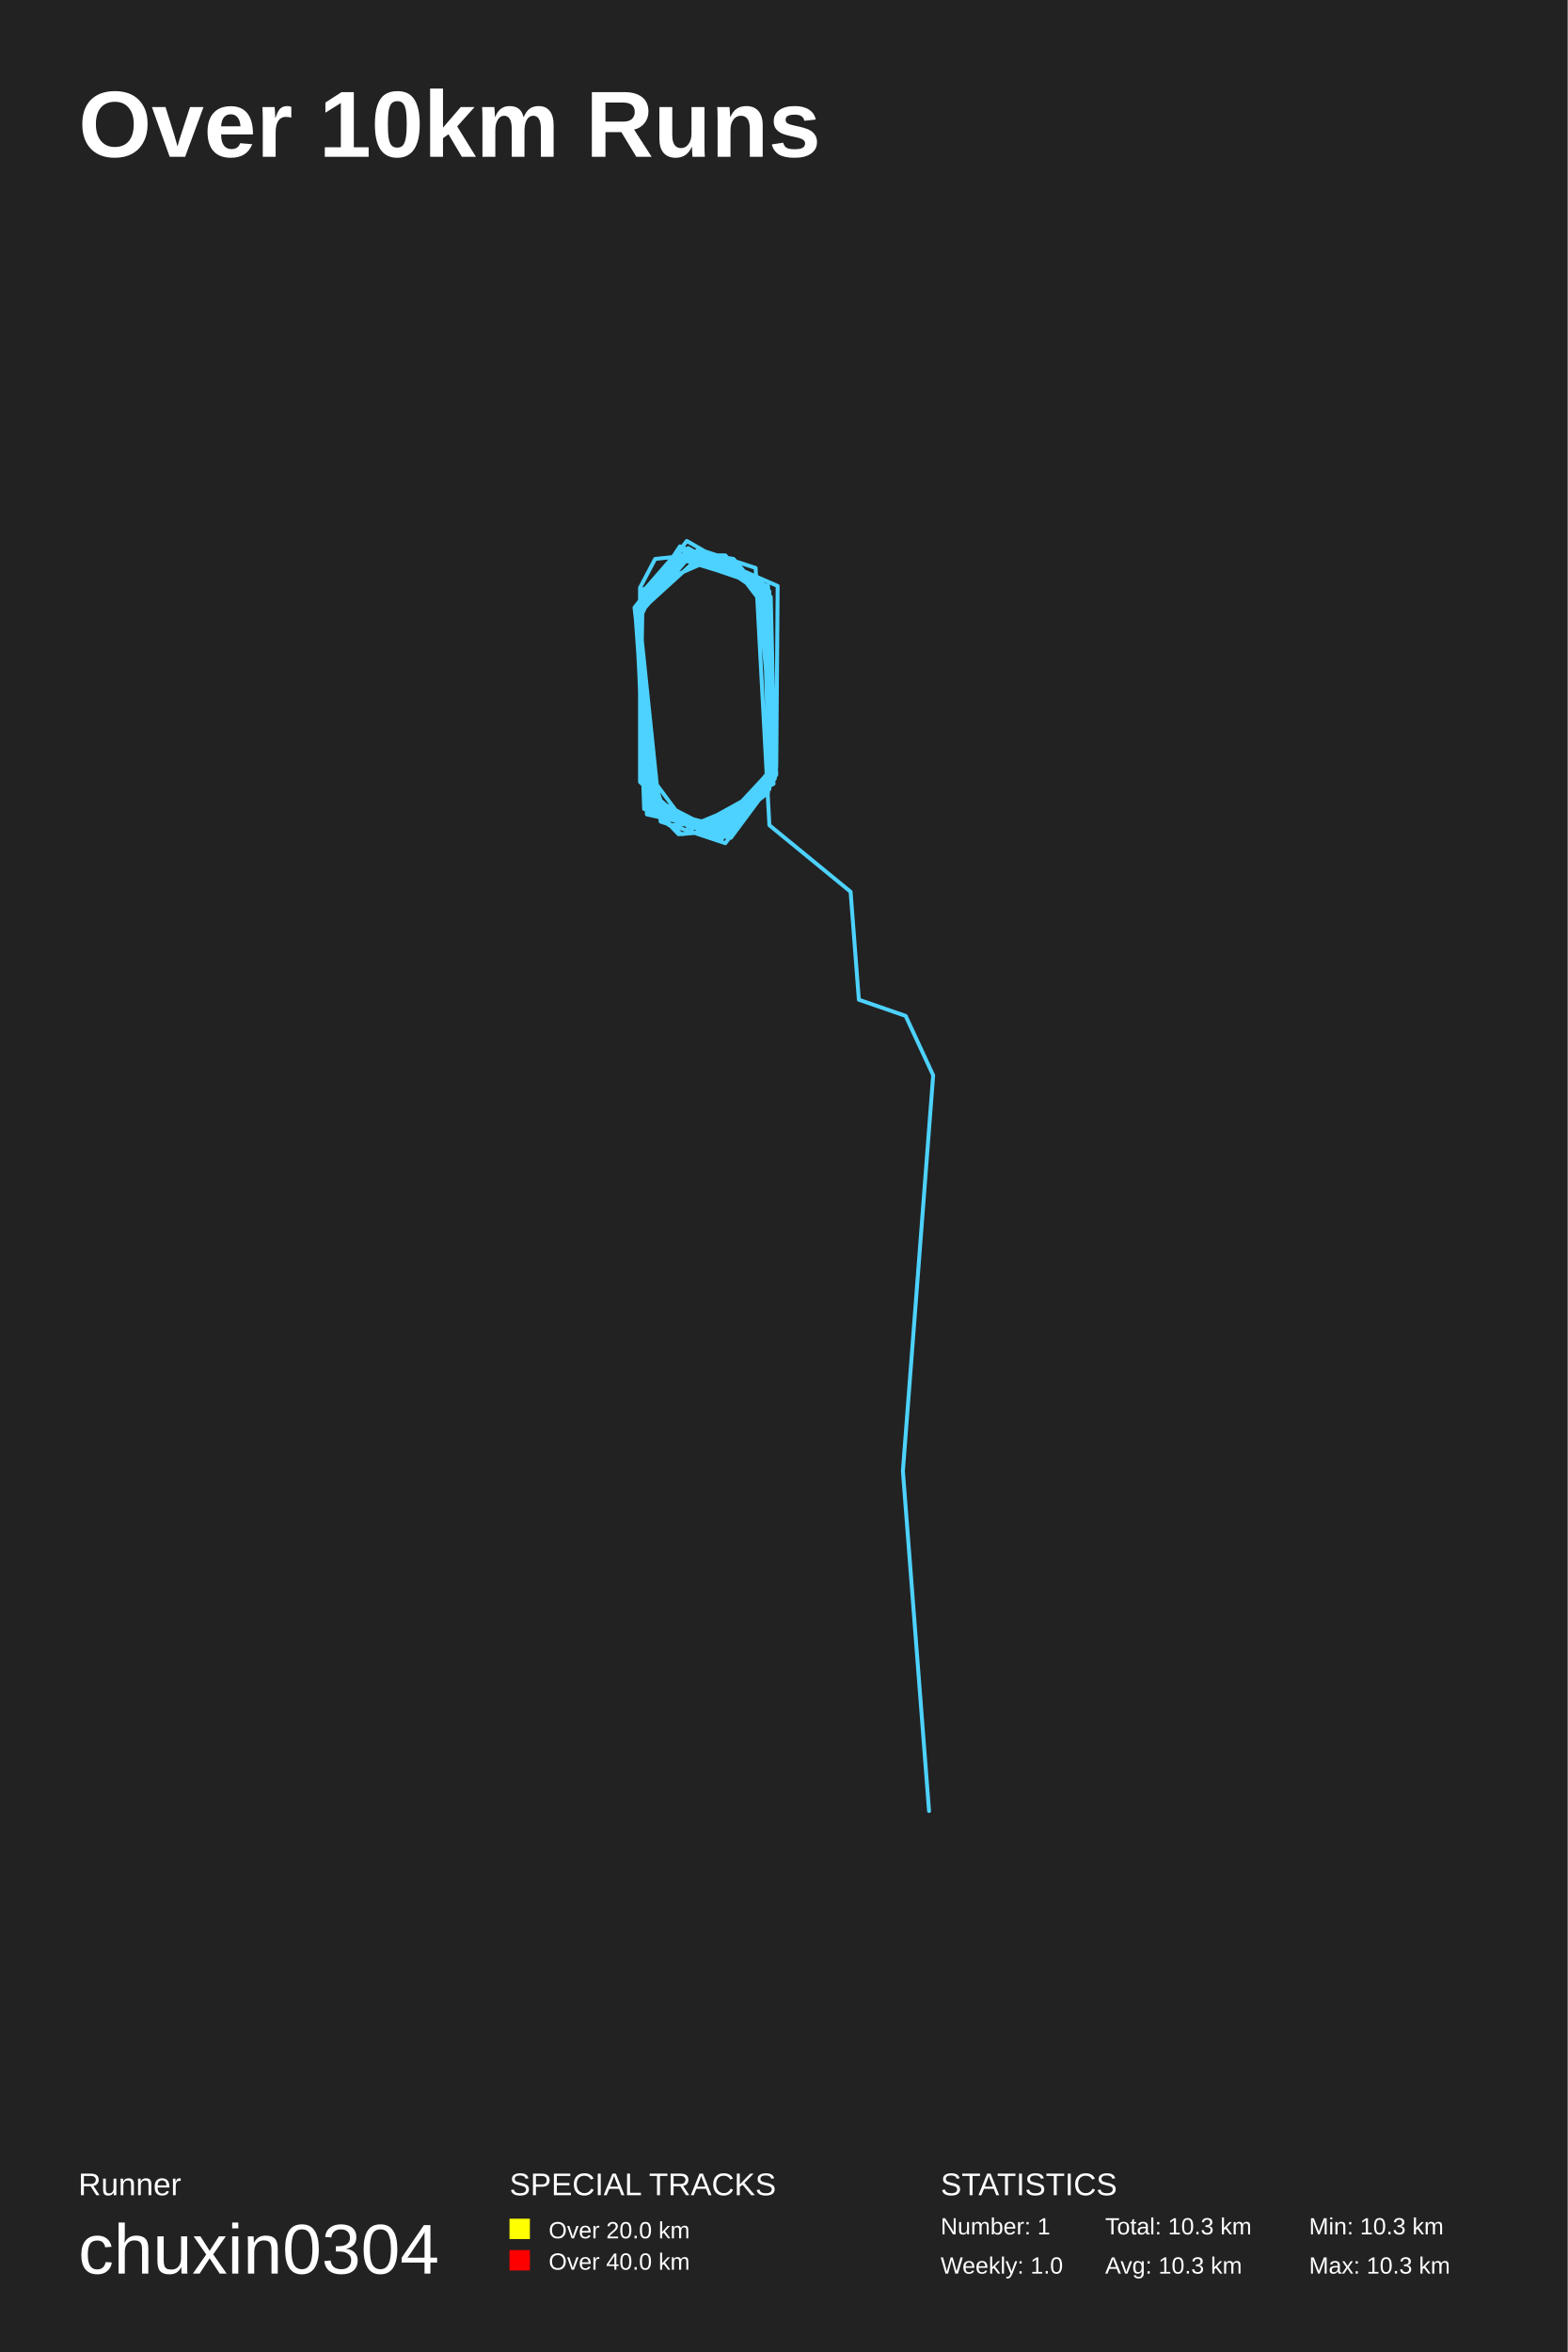
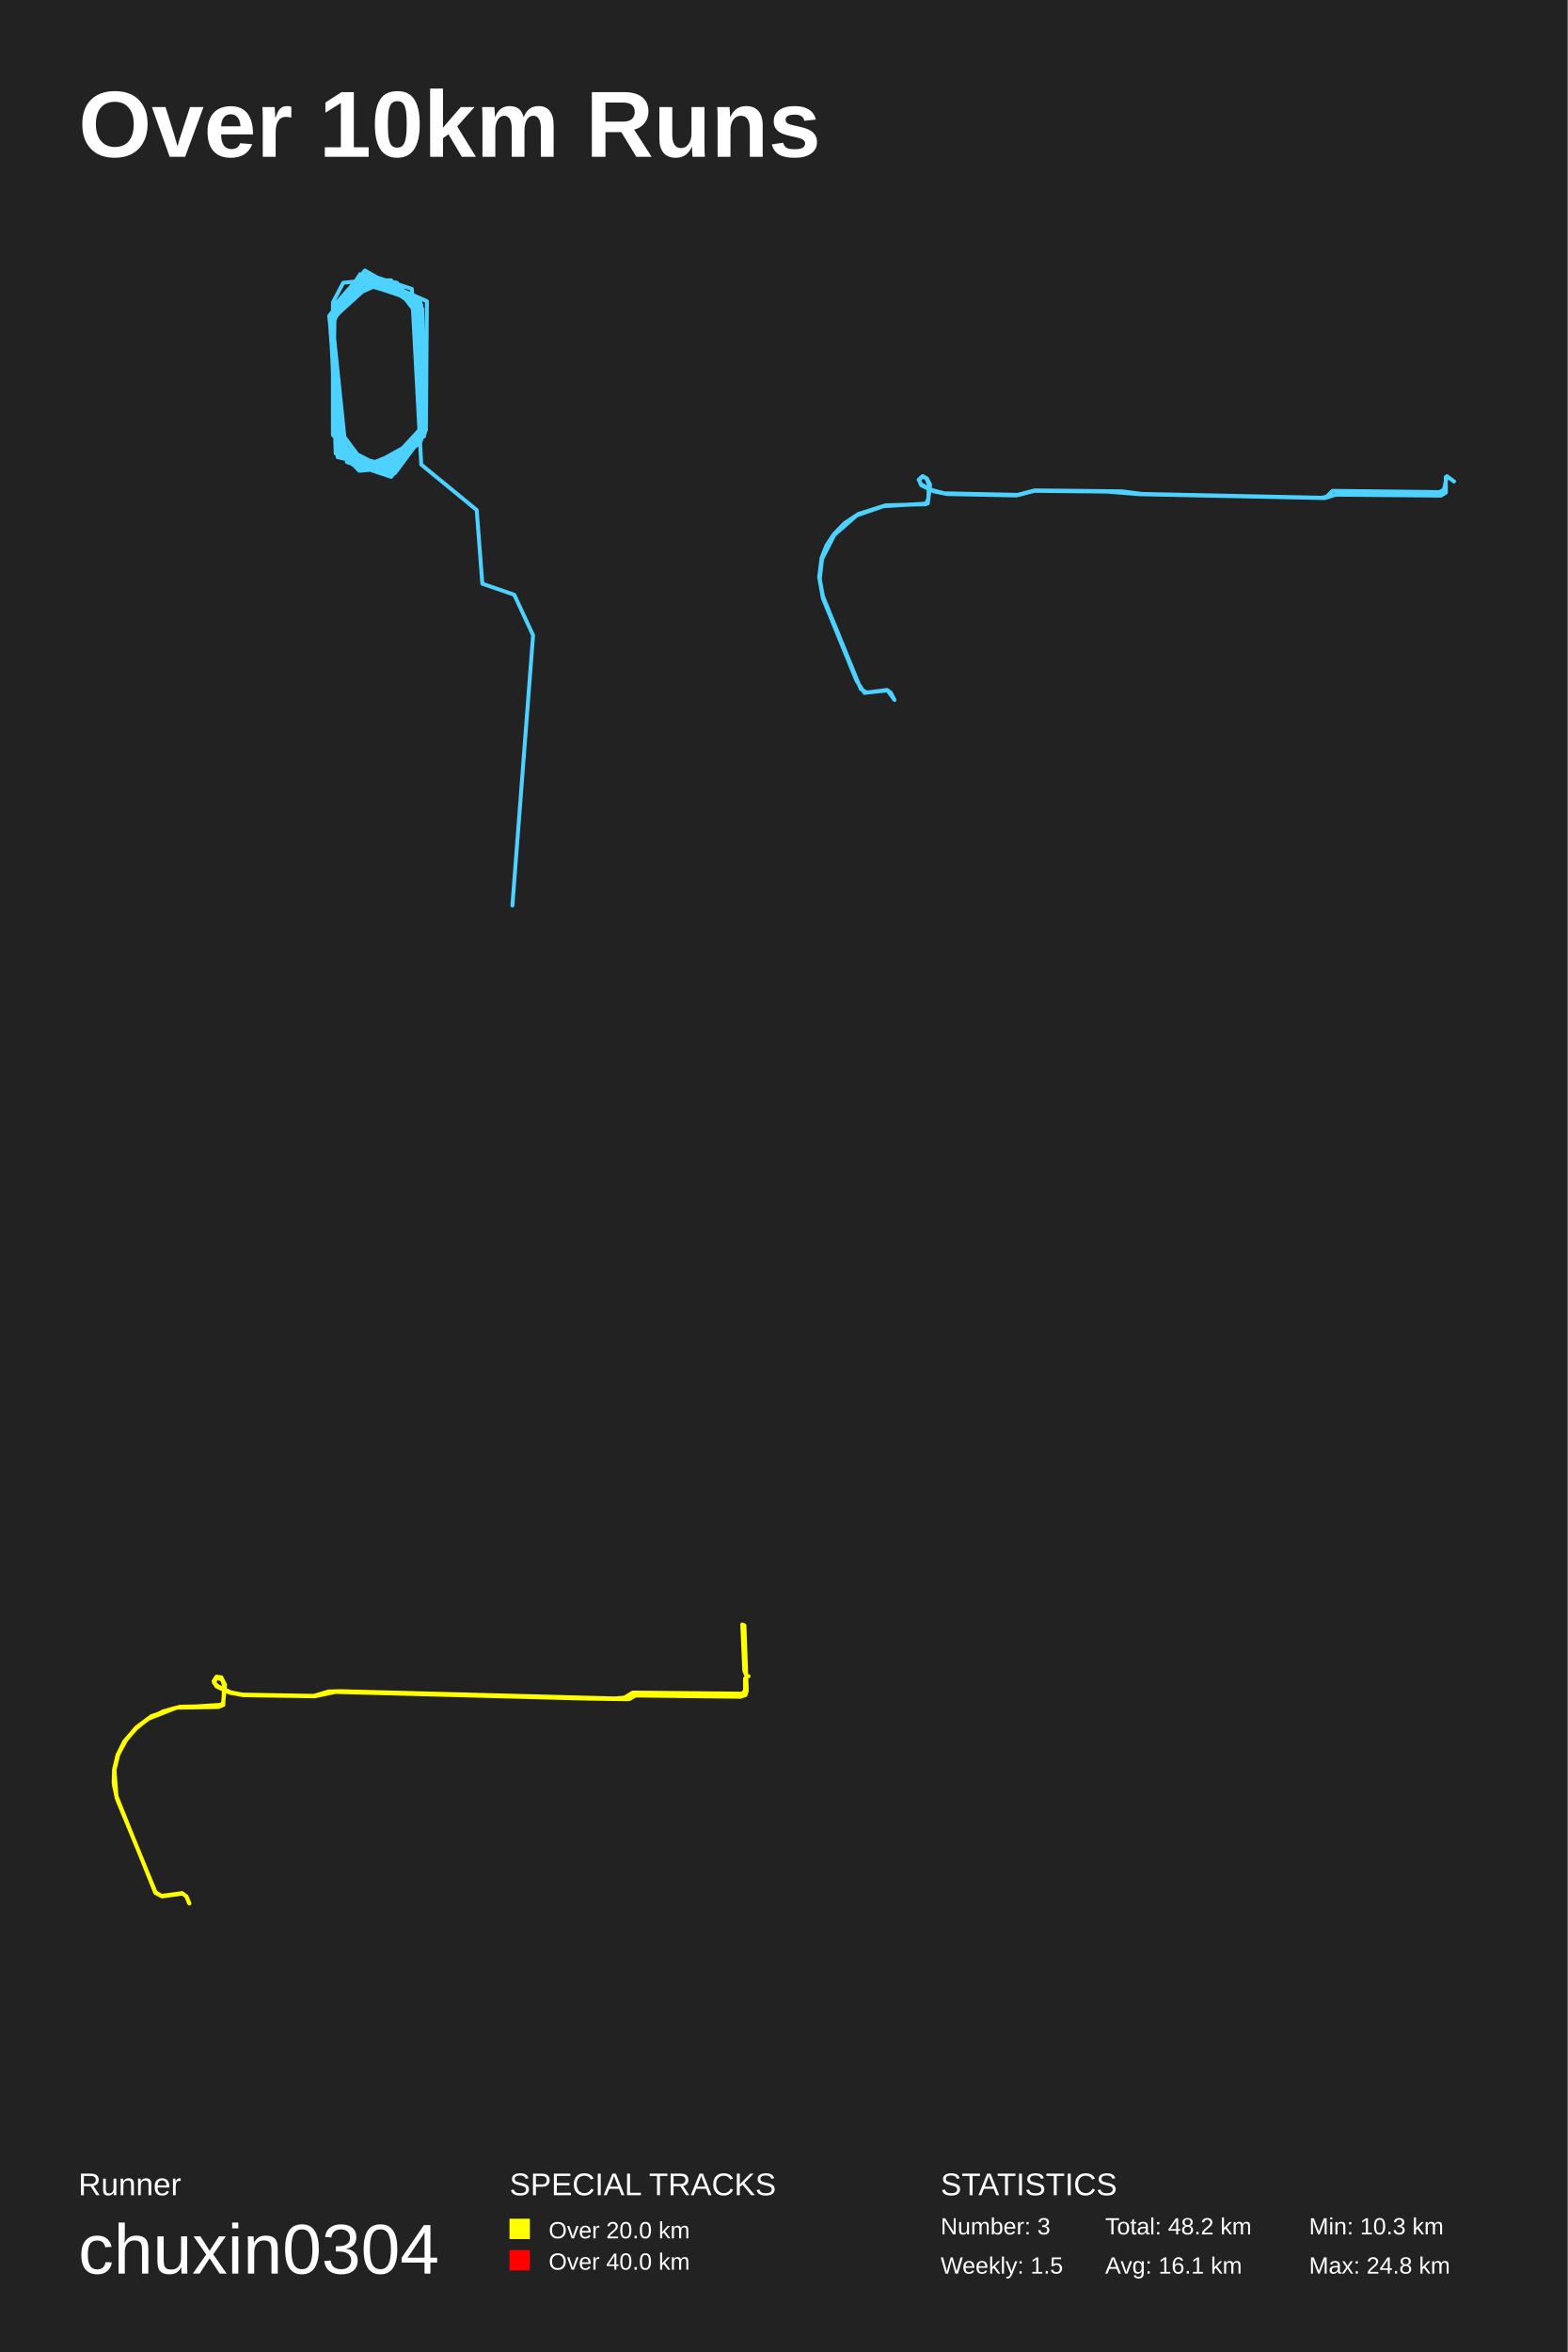
<svg xmlns="http://www.w3.org/2000/svg" baseProfile="full" height="300mm" version="1.1" viewBox="0,0,200,300" width="200mm">
  <defs />
  <rect fill="#222222" height="300" width="200" x="0" y="0" />
  <text fill="#FFFFFF" style="font-size:12px; font-family:Arial; font-weight:bold;" x="10" y="20">Over 10km Runs</text>
  <text fill="#FFFFFF" style="font-size:4px; font-family:Arial" x="10" y="280">Runner</text>
  <text fill="#FFFFFF" style="font-size:9px; font-family:Arial" x="10" y="290">chuxin0304</text>
  <text fill="#FFFFFF" style="font-size:4px; font-family:Arial" x="65" y="280">SPECIAL TRACKS</text>
  <rect fill="yellow" height="2.6" width="2.6" x="65" y="283" />
  <text fill="#FFFFFF" style="font-size:3px; font-family:Arial" x="70" y="285.5">Over 20.0 km</text>
  <rect fill="red" height="2.6" width="2.6" x="65" y="287" />
  <text fill="#FFFFFF" style="font-size:3px; font-family:Arial" x="70" y="289.5">Over 40.0 km</text>
  <text fill="#FFFFFF" style="font-size:4px; font-family:Arial" x="120" y="280">STATISTICS</text>
-   <text fill="#FFFFFF" style="font-size:3px; font-family:Arial" x="120" y="285">Number: 1</text>
-   <text fill="#FFFFFF" style="font-size:3px; font-family:Arial" x="120" y="290">Weekly: 1.0</text>
-   <text fill="#FFFFFF" style="font-size:3px; font-family:Arial" x="141" y="285">Total: 10.3 km</text>
-   <text fill="#FFFFFF" style="font-size:3px; font-family:Arial" x="141" y="290">Avg: 10.3 km</text>
+   <text fill="#FFFFFF" style="font-size:3px; font-family:Arial" x="120" y="285">Number: 3</text>
+   <text fill="#FFFFFF" style="font-size:3px; font-family:Arial" x="120" y="290">Weekly: 1.5</text>
+   <text fill="#FFFFFF" style="font-size:3px; font-family:Arial" x="141" y="285">Total: 48.2 km</text>
+   <text fill="#FFFFFF" style="font-size:3px; font-family:Arial" x="141" y="290">Avg: 16.1 km</text>
  <text fill="#FFFFFF" style="font-size:3px; font-family:Arial" x="167" y="285">Min: 10.3 km</text>
-   <text fill="#FFFFFF" style="font-size:3px; font-family:Arial" x="167" y="290">Max: 10.3 km</text>
-   <polyline fill="none" opacity="1" points="118.525,231.0 115.188,187.633 119.051,137.152 115.54,129.58 109.57,127.515 108.516,113.747 98.156,105.256 96.4,72.442 89.377,70.147 84.46,72.901 81.651,78.867 81.827,97.454 87.797,105.486 97.805,101.355 98.156,78.179 92.537,70.836 86.041,70.836 81.651,75.884 82.002,99.749 84.812,104.109 90.957,105.486 98.683,98.602 98.156,76.343 89.026,70.147 81.124,77.491 82.353,101.355 89.904,105.256 98.156,100.667 97.454,76.343 92.011,70.836 82.002,75.196 81.651,94.242 85.338,105.256 93.24,104.797 97.981,101.126 98.156,75.425 90.079,70.606 83.582,71.295 81.651,74.966 81.651,99.749 88.323,105.715 98.683,99.979 97.454,75.884 93.591,71.295 86.919,70.147 81.124,77.72 82.529,102.503 91.484,105.715 98.859,97.913 96.752,74.966 87.797,69.918 81.3,78.179 82.178,103.191 91.835,105.256 98.859,97.684 97.805,75.425 88.323,70.606 81.3,78.638 82.178,102.962 92.537,105.715 98.859,98.143 97.805,75.425 93.064,71.295 86.041,71.065 81.124,79.097 82.88,103.88 92.362,105.715 98.859,98.602 98.332,76.114 88.675,70.377 81.475,77.491 83.231,103.191 92.362,105.486 98.859,97.454 97.63,74.737 87.621,70.606 81.3,78.408 83.056,102.732 86.567,106.404 92.537,105.945 99.034,97.684 99.21,74.737 89.728,70.606 81.651,77.949 83.231,103.191 93.064,105.945 99.034,97.913 97.981,74.737 86.743,71.295 81.3,78.179 83.582,103.421 86.919,106.404 93.24,105.715 99.034,97.684 97.981,74.966 86.743,69.688 81.475,77.72 84.285,104.797 92.537,107.551 99.034,98.831 97.805,74.737 87.094,70.836 81.651,77.491 83.056,102.503 91.835,106.863 98.859,98.602 97.981,74.966 86.567,71.065 81.3,78.179 83.231,103.65 93.24,106.863 98.859,99.29 97.454,75.196 92.889,71.295 86.392,71.065 81.3,77.261 82.529,103.88 92.889,106.174 98.683,98.831 97.278,74.278 86.743,69.688 81.3,77.949 83.758,103.421 92.011,107.092 98.859,98.831 97.63,74.737 87.621,69.0 81.475,77.032 83.582,102.503 92.889,106.863 99.034,98.602 97.278,74.278 86.216,70.836 80.949,77.491 83.758,102.962 92.889,106.404 99.034,98.831 97.454,75.655" stroke="#4DD2FF" stroke-dasharray="none" stroke-linecap="round" stroke-linejoin="round" stroke-width="0.5" />
+   <text fill="#FFFFFF" style="font-size:3px; font-family:Arial" x="167" y="290">Max: 24.8 km</text>
+   <polyline fill="none" opacity="1" points="65.37,115.5 68.008,81.033 65.61,75.862 61.534,74.452 60.815,65.052 53.741,59.255 52.542,36.85 47.747,35.283 44.39,37.164 42.472,41.237 42.592,53.928 46.668,59.412 53.501,56.592 53.741,40.767 49.905,35.753 45.469,35.753 42.472,39.2 42.712,55.495 44.63,58.472 48.826,59.412 54.101,54.711 53.741,39.514 47.507,35.283 42.112,40.297 42.951,56.592 48.106,59.255 53.741,56.121 53.262,39.514 49.545,35.753 42.712,38.73 42.472,51.735 44.989,59.255 50.384,58.942 53.621,56.435 53.741,38.887 48.226,35.597 43.791,36.067 42.472,38.574 42.472,55.495 47.027,59.568 54.101,55.651 53.262,39.2 50.624,36.067 46.068,35.283 42.112,40.454 43.071,57.375 49.185,59.568 54.221,54.241 52.782,38.574 46.668,35.127 42.232,40.767 42.831,57.845 49.425,59.255 54.221,54.085 53.501,38.887 47.027,35.597 42.232,41.081 42.831,57.688 49.905,59.568 54.221,54.398 53.501,38.887 50.264,36.067 45.469,35.91 42.112,41.394 43.311,58.315 49.785,59.568 54.221,54.711 53.861,39.357 47.267,35.44 42.352,40.297 43.551,57.845 49.785,59.412 54.221,53.928 53.382,38.417 46.548,35.597 42.232,40.924 43.431,57.532 45.829,60.038 49.905,59.725 54.341,54.085 54.461,38.417 47.987,35.597 42.472,40.61 43.551,57.845 50.264,59.725 54.341,54.241 53.621,38.417 45.948,36.067 42.232,40.767 43.791,58.002 46.068,60.038 50.384,59.568 54.341,54.085 53.621,38.574 45.948,34.97 42.352,40.454 44.27,58.942 49.905,60.822 54.341,54.868 53.501,38.417 46.188,35.753 42.472,40.297 43.431,57.375 49.425,60.352 54.221,54.711 53.621,38.574 45.829,35.91 42.232,40.767 43.551,58.158 50.384,60.352 54.221,55.181 53.262,38.73 50.145,36.067 45.709,35.91 42.232,40.14 43.071,58.315 50.145,59.882 54.101,54.868 53.142,38.104 45.948,34.97 42.232,40.61 43.91,58.002 49.545,60.508 54.221,54.868 53.382,38.417 46.548,34.5 42.352,39.984 43.791,57.375 50.145,60.352 54.341,54.711 53.142,38.104 45.589,35.753 41.992,40.297 43.91,57.688 50.145,60.038 54.341,54.868" stroke="#4DD2FF" stroke-dasharray="none" stroke-linecap="round" stroke-linejoin="round" stroke-width="0.5" />
+   <polyline fill="none" opacity="1" points="185.5,61.41 184.599,60.743 184.208,62.47 183.638,62.764 170,62.607 169.264,63.333 168.663,63.49 145.713,63 143.085,62.666 132.016,62.548 129.823,63.117 120.481,62.921 118.829,62.489 117.492,61.763 117.206,61.194 117.612,60.801 118.168,60.978 118.513,61.822 118.423,63.647 118.108,64.315 112.986,64.452 109.517,65.551 107.744,66.729 106.407,68.102 105.446,69.555 104.815,71.144 104.5,73.617 104.981,76.306 109.261,86.805 110.282,88.374 113.226,88.06 114.112,89.277 113.647,88.355 113.166,88.002 110.553,88.335 109.817,87.884 104.981,76.031 104.59,73.853 104.875,71.301 106.453,68.22 109.291,65.747 112.671,64.57 118.363,64.216 118.663,61.822 118.258,61.037 117.717,60.723 117.252,61.253 117.522,61.901 119.174,62.686 120.871,63.019 129.673,63.196 131.971,62.607 141.268,62.705 145.383,63.039 169.024,63.53 170.405,63.098 183.833,63.216 184.464,62.823 184.449,60.841" stroke="#4DD2FF" stroke-dasharray="none" stroke-linecap="round" stroke-linejoin="round" stroke-width="0.5" />
+   <polyline fill="none" opacity="1" points="95.045,214.103 95.06,215.611 94.711,216.027 80.718,215.888 79.458,216.662 43.397,215.71 41.91,215.75 40.043,216.305 30.922,216.146 29.48,215.869 27.917,215.174 27.294,214.639 27.613,214.024 28.311,214.203 28.63,215.095 28.478,217.138 28.129,217.594 22.969,217.693 19.341,218.883 17.46,220.271 15.851,222.116 14.986,223.861 14.561,225.666 14.5,227.351 14.879,229.314 19.842,241.351 20.723,241.886 23.303,241.53 23.773,241.906 24.122,242.759 23.788,241.886 23.242,241.47 20.556,241.827 19.842,241.371 14.925,229.354 14.561,227.53 14.621,225.606 15.046,223.881 16.169,221.798 17.672,220.152 19.19,219.062 22.559,217.812 28.433,217.435 28.706,214.877 28.22,214.064 27.643,214.004 27.294,214.56 27.613,215.095 29.267,215.888 31.043,216.226 40.18,216.364 42.775,215.809 75.026,216.662 80.095,216.741 80.657,216.444 77.925,216.682 44.277,215.75 41.986,215.769 40.089,216.325 30.922,216.166 29.267,215.829 27.583,214.956 27.249,214.441 27.613,213.865 28.25,213.945 28.584,214.837 28.493,217.475 27.856,217.733 22.529,217.812 18.901,219.24 17.353,220.37 15.851,222.155 15.031,223.782 14.546,225.725 14.546,227.768 15.001,229.652 19.858,241.391 20.707,241.886 23.272,241.51 23.819,241.926 24.168,242.799 23.758,241.886 23.242,241.49 20.616,241.867 19.812,241.43 14.864,229.116 14.606,225.785 15.092,223.782 15.911,222.175 17.262,220.549 18.901,219.24 20.814,218.288 22.483,217.812 28.448,217.455 28.721,214.897 28.281,214.044 27.659,213.965 27.309,214.56 27.841,215.214 29.48,215.948 31.286,216.226 40.24,216.345 42.411,215.769 78.228,216.702 80.308,216.702 81.067,216.265 94.483,216.424 95.105,216.206 95.272,215.67 94.969,207.32 94.696,207.201 94.954,213.092 95.227,213.746 95.5,213.806" stroke="yellow" stroke-dasharray="none" stroke-linecap="round" stroke-linejoin="round" stroke-width="0.5" />
</svg>
